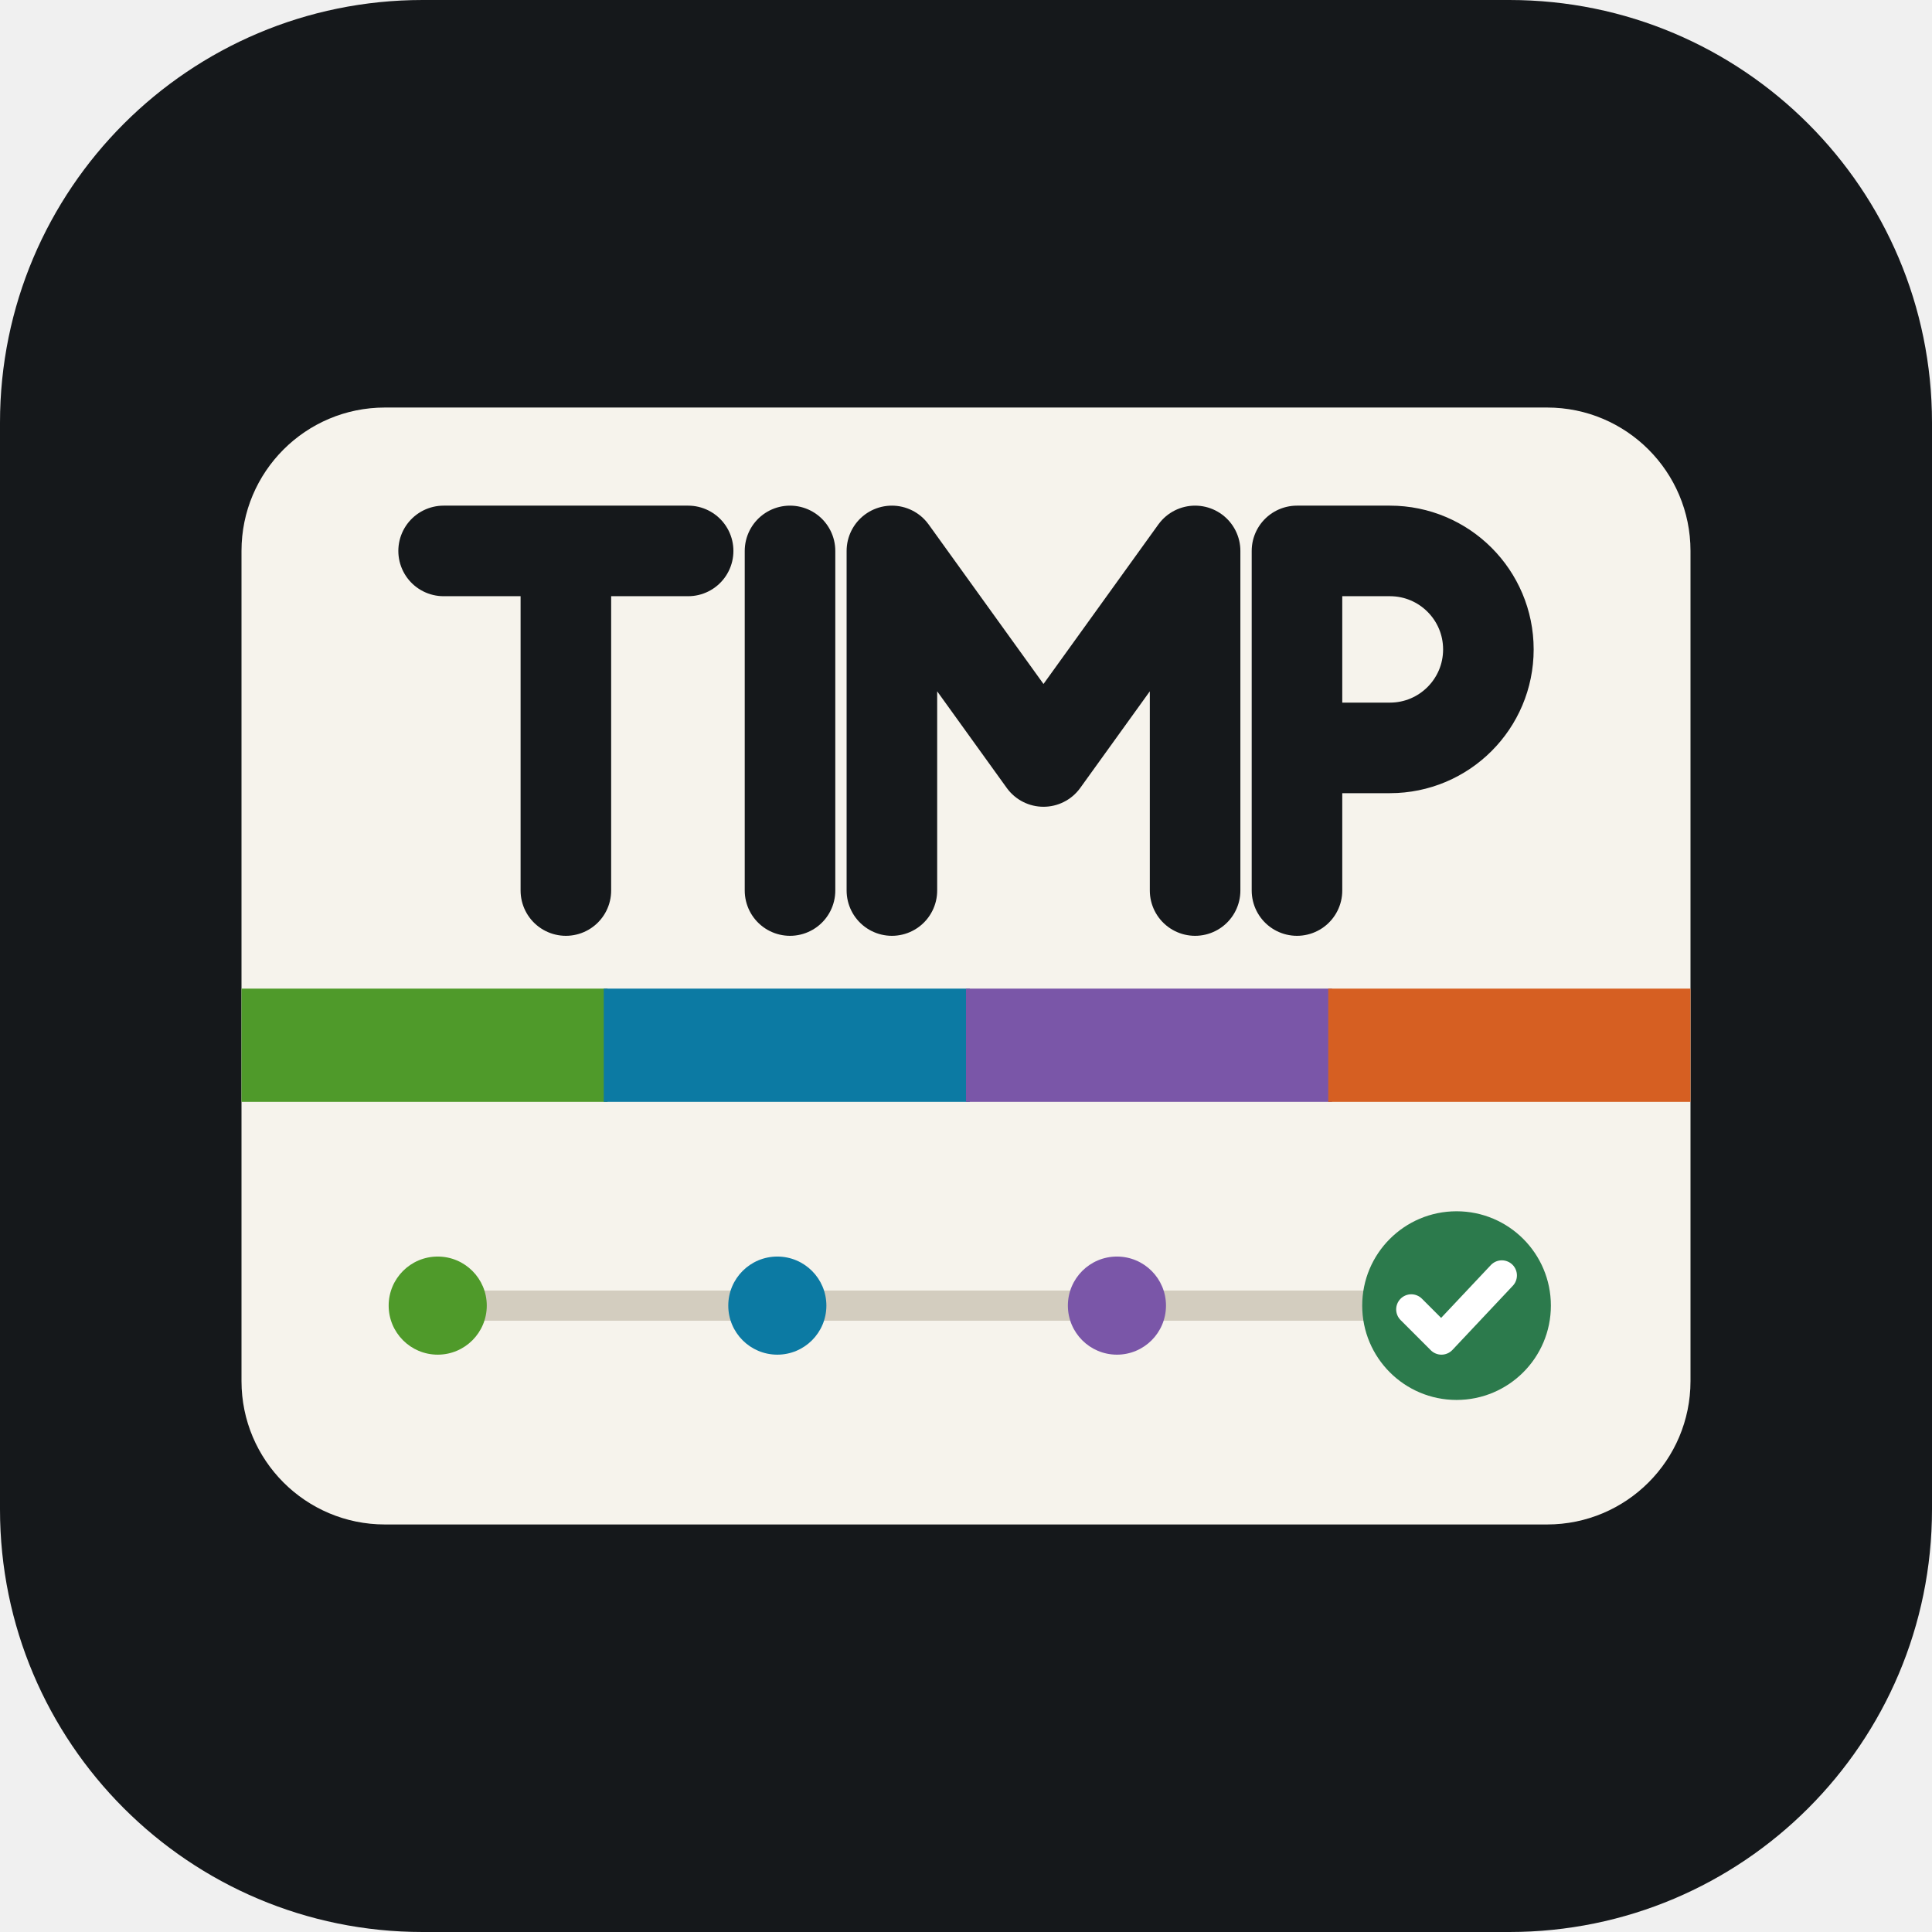
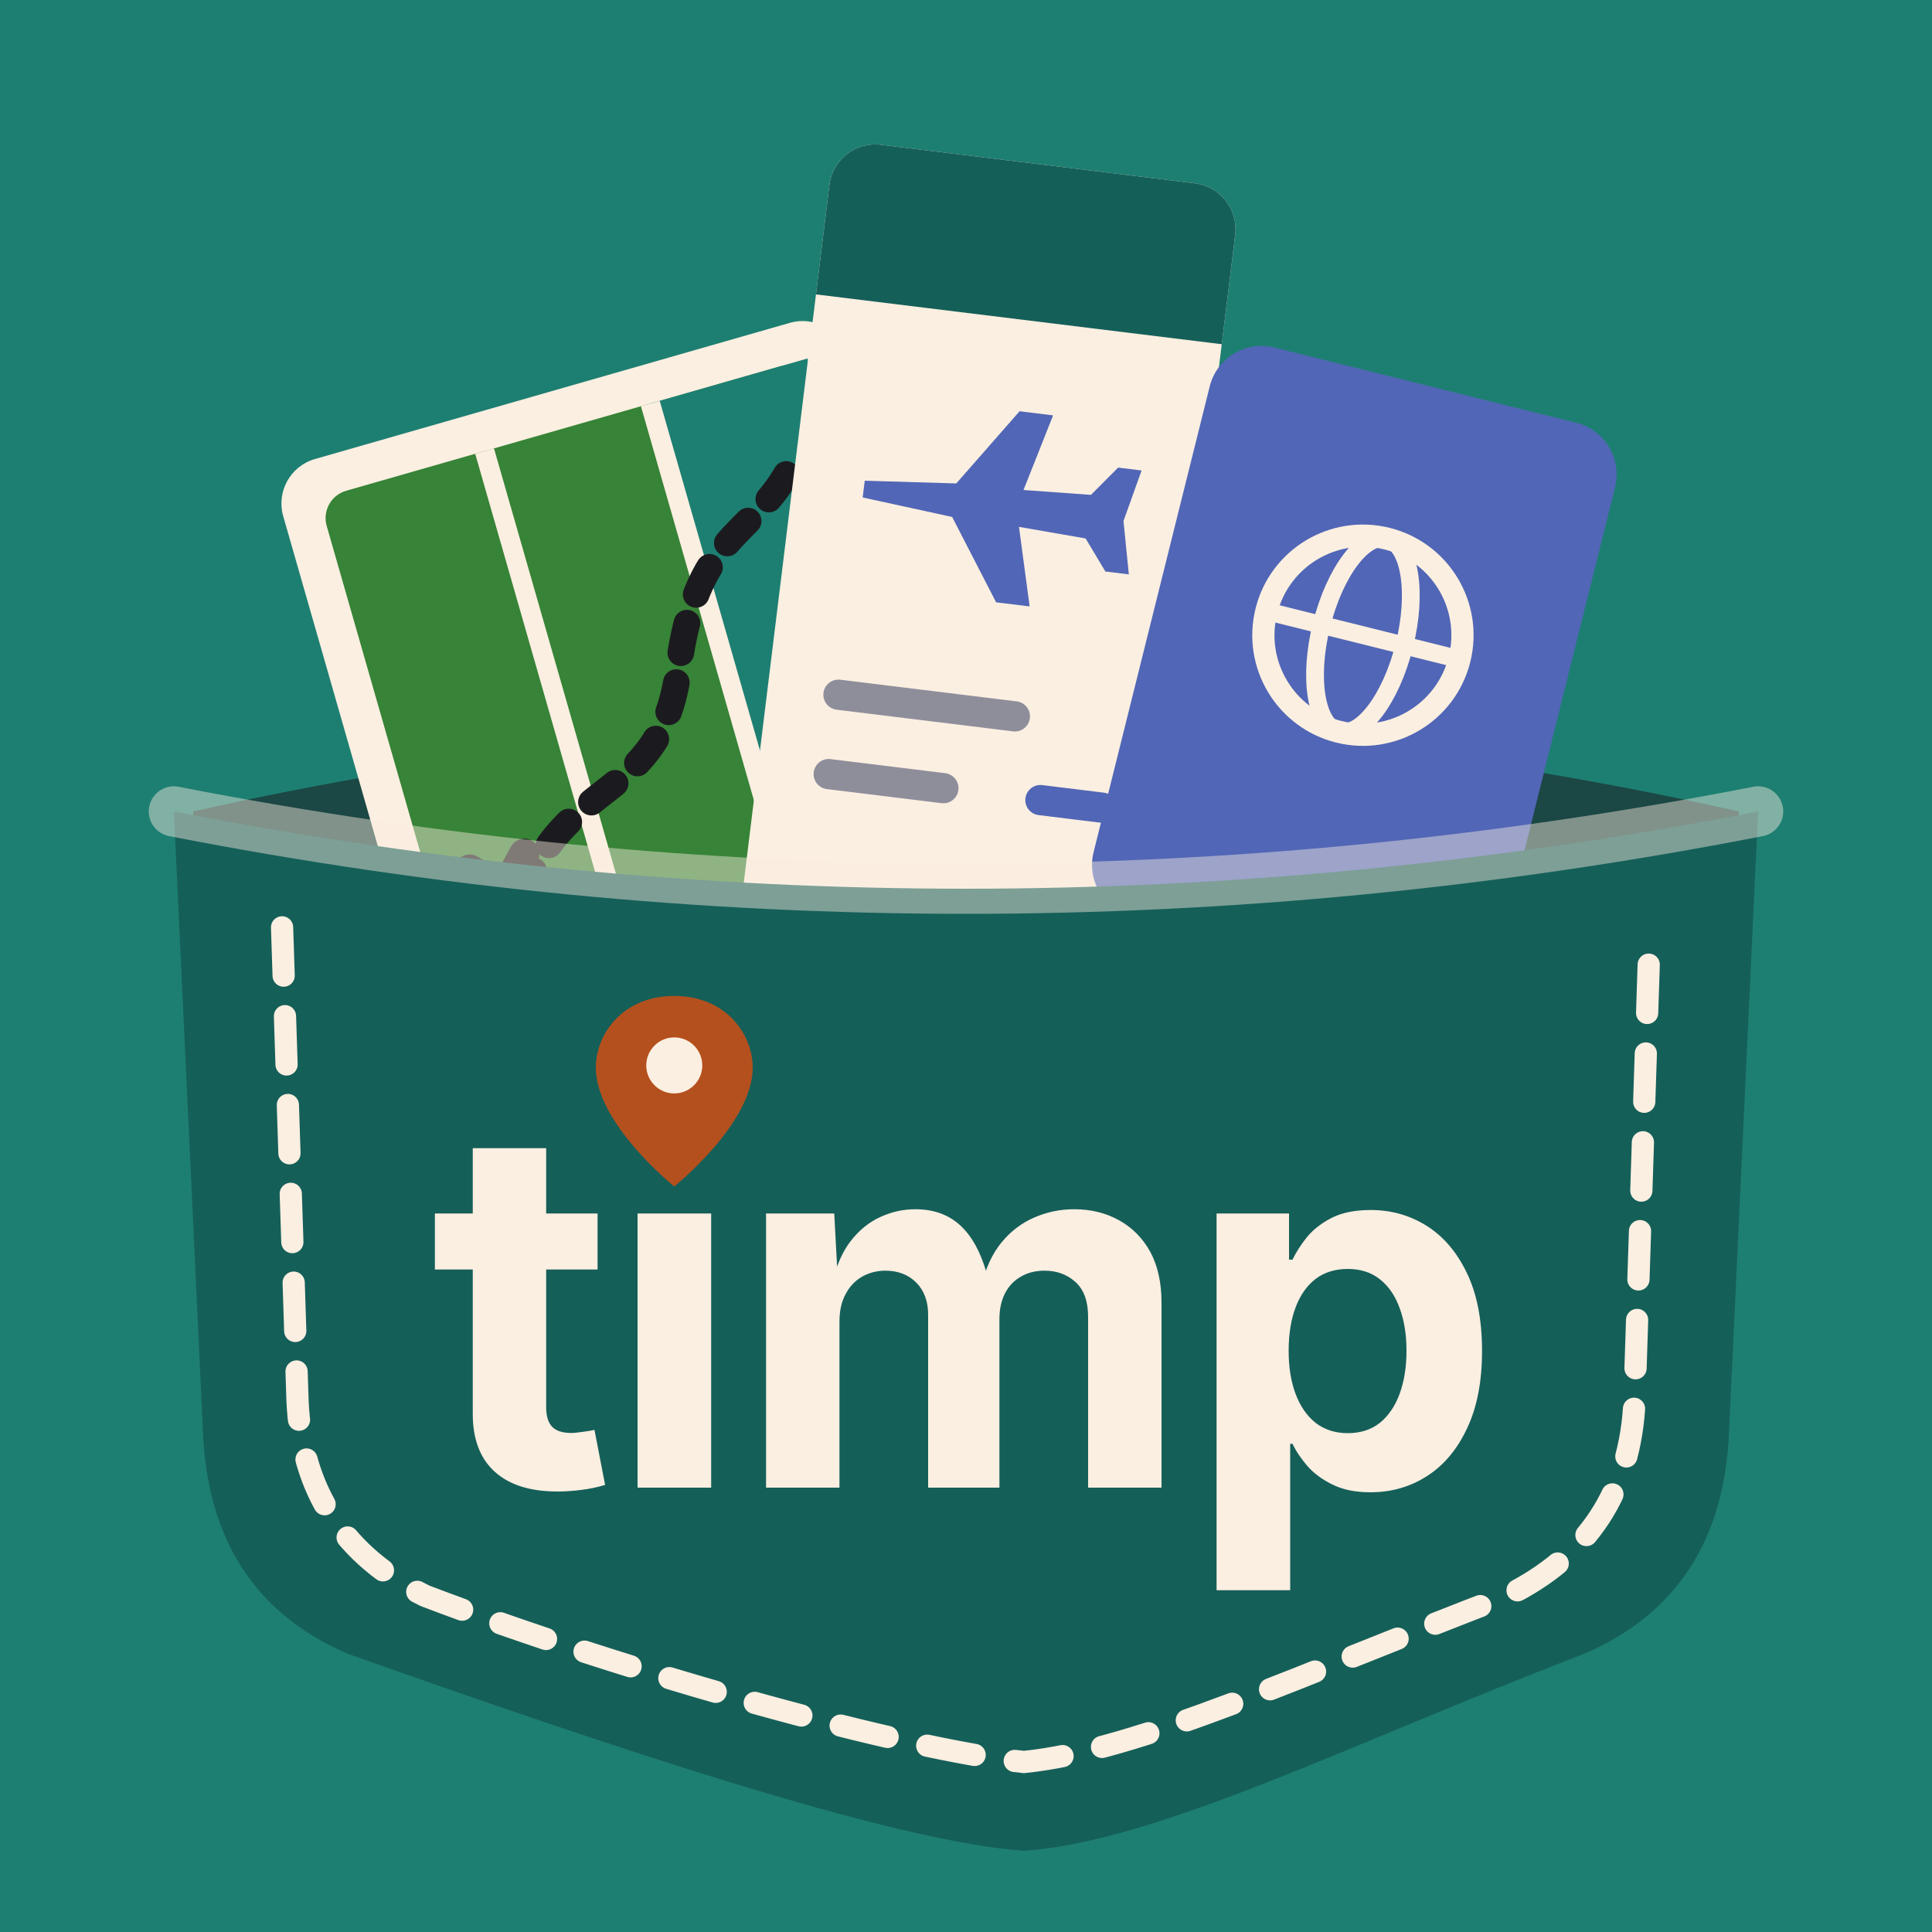
- <svg xmlns="http://www.w3.org/2000/svg" viewBox="0 0 512 512">
-   <rect width="512" height="512" rx="112" fill="#15181b" />
-   <clipPath id="board">
-     <rect x="64" y="108" width="384" height="296" rx="38" />
-   </clipPath>
-   <rect x="64" y="108" width="384" height="296" rx="38" fill="#f6f3ec" />
-   <path d="M117.562 146 H182.362 M149.962 146 V236 M209.362 146 V236 M236.362 236 V146 L276.538 201.8 L316.714 146 V236 M343.714 236 V146 H368.338 A26.1 26.1 0 0 1 368.338 198.2 H343.714" fill="none" stroke="#15181b" stroke-width="24" stroke-linecap="round" stroke-linejoin="round" />
-   <g clip-path="url(#board)">
-     <rect x="64.0" y="262" width="97.0" height="30" fill="#4f9a2a" />
-     <rect x="160.0" y="262" width="97.0" height="30" fill="#0c7aa3" />
-     <rect x="256.0" y="262" width="97.0" height="30" fill="#7a56a8" />
-     <rect x="352.0" y="262" width="97.0" height="30" fill="#d65f22" />
+ <svg xmlns="http://www.w3.org/2000/svg" viewBox="0 0 100 100">
+   <rect width="100" height="100" fill="#1d7f72" />
+   <path d="M10 42Q50 33 90 42L90 47Q50 51 10 47Z" fill="#1b1b1f" fill-opacity=".55" />
+   <g transform="translate(0 -5) translate(50 40) scale(.92) translate(-50 -40)">
+     <g transform="rotate(-16 33 44)">
+       <rect x="16" y="23" width="33" height="35" rx="2.6" fill="#fbefe1" />
+       <rect x="18.2" y="25.2" width="28.6" height="30.6" rx="1.6" fill="#378337" />
+       <rect x="37.6" y="25.2" width="9.2" height="30.6" fill="#1d7f72" />
+       <path d="M27.9 25.2V55.8M37.6 25.2V55.8" stroke="#fbefe1" stroke-width="1.1" />
+       <path d="M23 50C27 44 32 47 35 40S41 34 44 31" stroke="#1b1b1f" stroke-width="1.5" fill="none" stroke-dasharray="1.7 1.7" stroke-linecap="round" />
+       <path d="M20.6 47.6l3.2 3.2M23.8 47.6l-3.2 3.2" stroke="#1b1b1f" stroke-width="1.7" stroke-linecap="round" />
+     </g>
+     <g transform="rotate(7 51 36)">
+       <rect x="39.5" y="11" width="23" height="47" rx="2.6" fill="#fbefe1" />
+       <path d="M39.5 13.6a2.6 2.6 0 0 1 2.6-2.6h17.8a2.6 2.6 0 0 1 2.6 2.6v6.2h-23z" fill="#155f59" />
+       <path transform="translate(43.5 25.5) scale(.95)" d="M0 4.6 L5.4 4.1 L8.6 -0.6 H10.6 L9.4 4 L13.4 3.8 L14.8 2 H16.2 L15.5 5.1 L16.2 8.2 H14.8 L13.4 6.4 L9.4 6.2 L10.6 10.8 H8.6 L5.4 6.1 L0 5.6 Z" fill="#5166b6" />
+       <path d="M43.5 42h10M43.5 46.5h6.5" stroke="#8e8e9b" stroke-width="1.7" stroke-linecap="round" />
+       <path d="M55.5 46.5h3.5" stroke="#5166b6" stroke-width="1.7" stroke-linecap="round" />
+     </g>
+     <g transform="rotate(14 71 42)">
+       <rect x="59.5" y="23" width="23.5" height="33" rx="3" fill="#5166b6" />
+       <circle cx="71.25" cy="37.5" r="5.6" fill="none" stroke="#fbefe1" stroke-width="1.25" />
+       <ellipse cx="71.25" cy="37.5" rx="2.4" ry="5.6" fill="none" stroke="#fbefe1" stroke-width="1" />
+       <path d="M65.7 37.5h11.1" stroke="#fbefe1" stroke-width="1" />
+     </g>
  </g>
-   <path d="M116 346 H386" stroke="#d3cdbf" stroke-width="8" stroke-linecap="round" />
-   <circle cx="116" cy="346" r="13" fill="#4f9a2a" />
-   <circle cx="206" cy="346" r="13" fill="#0c7aa3" />
-   <circle cx="296" cy="346" r="13" fill="#7a56a8" />
-   <circle cx="386" cy="346" r="25" fill="#2c7a4c" />
-   <path d="M374 347 l8 8 l16 -17" fill="none" stroke="#fff" stroke-width="8" stroke-linecap="round" stroke-linejoin="round" />
+   <path d="M9 42Q50 50 91 42L89.5 74Q89.2 82.5 82 85.6C70 90.2 60 95.3 53 95.8C46 95.3 31 90.2 18 85.6Q10.8 82.5 10.5 74Z" fill="#155f59" />
+   <path d="M9 42Q50 50 91 42" stroke="#fbefe1" stroke-opacity=".45" stroke-width="2.6" fill="none" stroke-linecap="round" />
+   <path d="M14.6 48L15.4 72.5Q15.7 79.5 22 82.6C32.5 86.6 47 90.6 53 91.2C59 90.6 67.5 86.6 78 82.6Q84.3 79.5 84.6 72.5L85.4 48" fill="none" stroke="#fbefe1" stroke-width="1.15" stroke-dasharray="2.5 2.1" stroke-linecap="round" />
+   <path d="M30.93 62.81V65.71H22.51V62.81ZM24.47 59.43H28.27V72.85Q28.27 73.52 28.57 73.84Q28.88 74.17 29.57 74.17Q29.79 74.17 30.18 74.11Q30.57 74.06 30.77 74.01L31.32 76.86Q30.68 77.05 30.06 77.12Q29.43 77.2 28.86 77.2Q26.72 77.2 25.59 76.16Q24.47 75.13 24.47 73.18ZM33 77V62.81H36.81V77ZM39.65 77V62.81H43.18L43.37 66.34H43.1Q43.41 65.02 44.06 64.2Q44.71 63.38 45.57 62.99Q46.44 62.59 47.38 62.59Q48.91 62.59 49.85 63.57Q50.79 64.54 51.24 66.57H50.8Q51.11 65.2 51.83 64.32Q52.55 63.44 53.53 63.02Q54.51 62.59 55.6 62.59Q56.9 62.59 57.92 63.16Q58.95 63.73 59.54 64.8Q60.12 65.88 60.12 67.43V77H56.32V68.16Q56.32 66.95 55.67 66.36Q55.02 65.77 54.07 65.77Q53.35 65.77 52.82 66.09Q52.29 66.4 52.01 66.96Q51.73 67.52 51.73 68.27V77H48.04V68.05Q48.04 67.01 47.43 66.39Q46.81 65.77 45.83 65.77Q45.17 65.77 44.62 66.08Q44.08 66.39 43.77 66.98Q43.45 67.56 43.45 68.42V77ZM62.97 82.31V62.81H66.72V65.2H66.9Q67.17 64.63 67.65 64.03Q68.14 63.44 68.94 63.03Q69.74 62.63 70.95 62.63Q72.53 62.63 73.83 63.44Q75.14 64.26 75.92 65.88Q76.71 67.5 76.71 69.93Q76.71 72.29 75.94 73.92Q75.18 75.55 73.88 76.39Q72.57 77.24 70.93 77.24Q69.77 77.24 68.97 76.84Q68.17 76.45 67.67 75.88Q67.17 75.3 66.9 74.73H66.78V82.31ZM69.76 74.18Q70.75 74.18 71.43 73.64Q72.1 73.09 72.45 72.13Q72.8 71.16 72.8 69.92Q72.8 68.67 72.45 67.72Q72.11 66.76 71.43 66.22Q70.76 65.68 69.76 65.68Q68.78 65.68 68.09 66.2Q67.41 66.73 67.06 67.67Q66.7 68.62 66.7 69.92Q66.7 71.2 67.06 72.15Q67.42 73.11 68.1 73.65Q68.79 74.18 69.76 74.18Z" fill="#fbefe1" />
+   <g transform="translate(34.9 56.19) scale(.58)">
+     <path d="M0-8C-4.6-8-7-4.6-7-1.6C-7 3.4 0 9 0 9S7 3.4 7-1.6C7-4.6 4.6-8 0-8Z" fill="#b4501d" />
+     <circle cy="-1.8" r="2.5" fill="#fbefe1" />
+   </g>
</svg>
